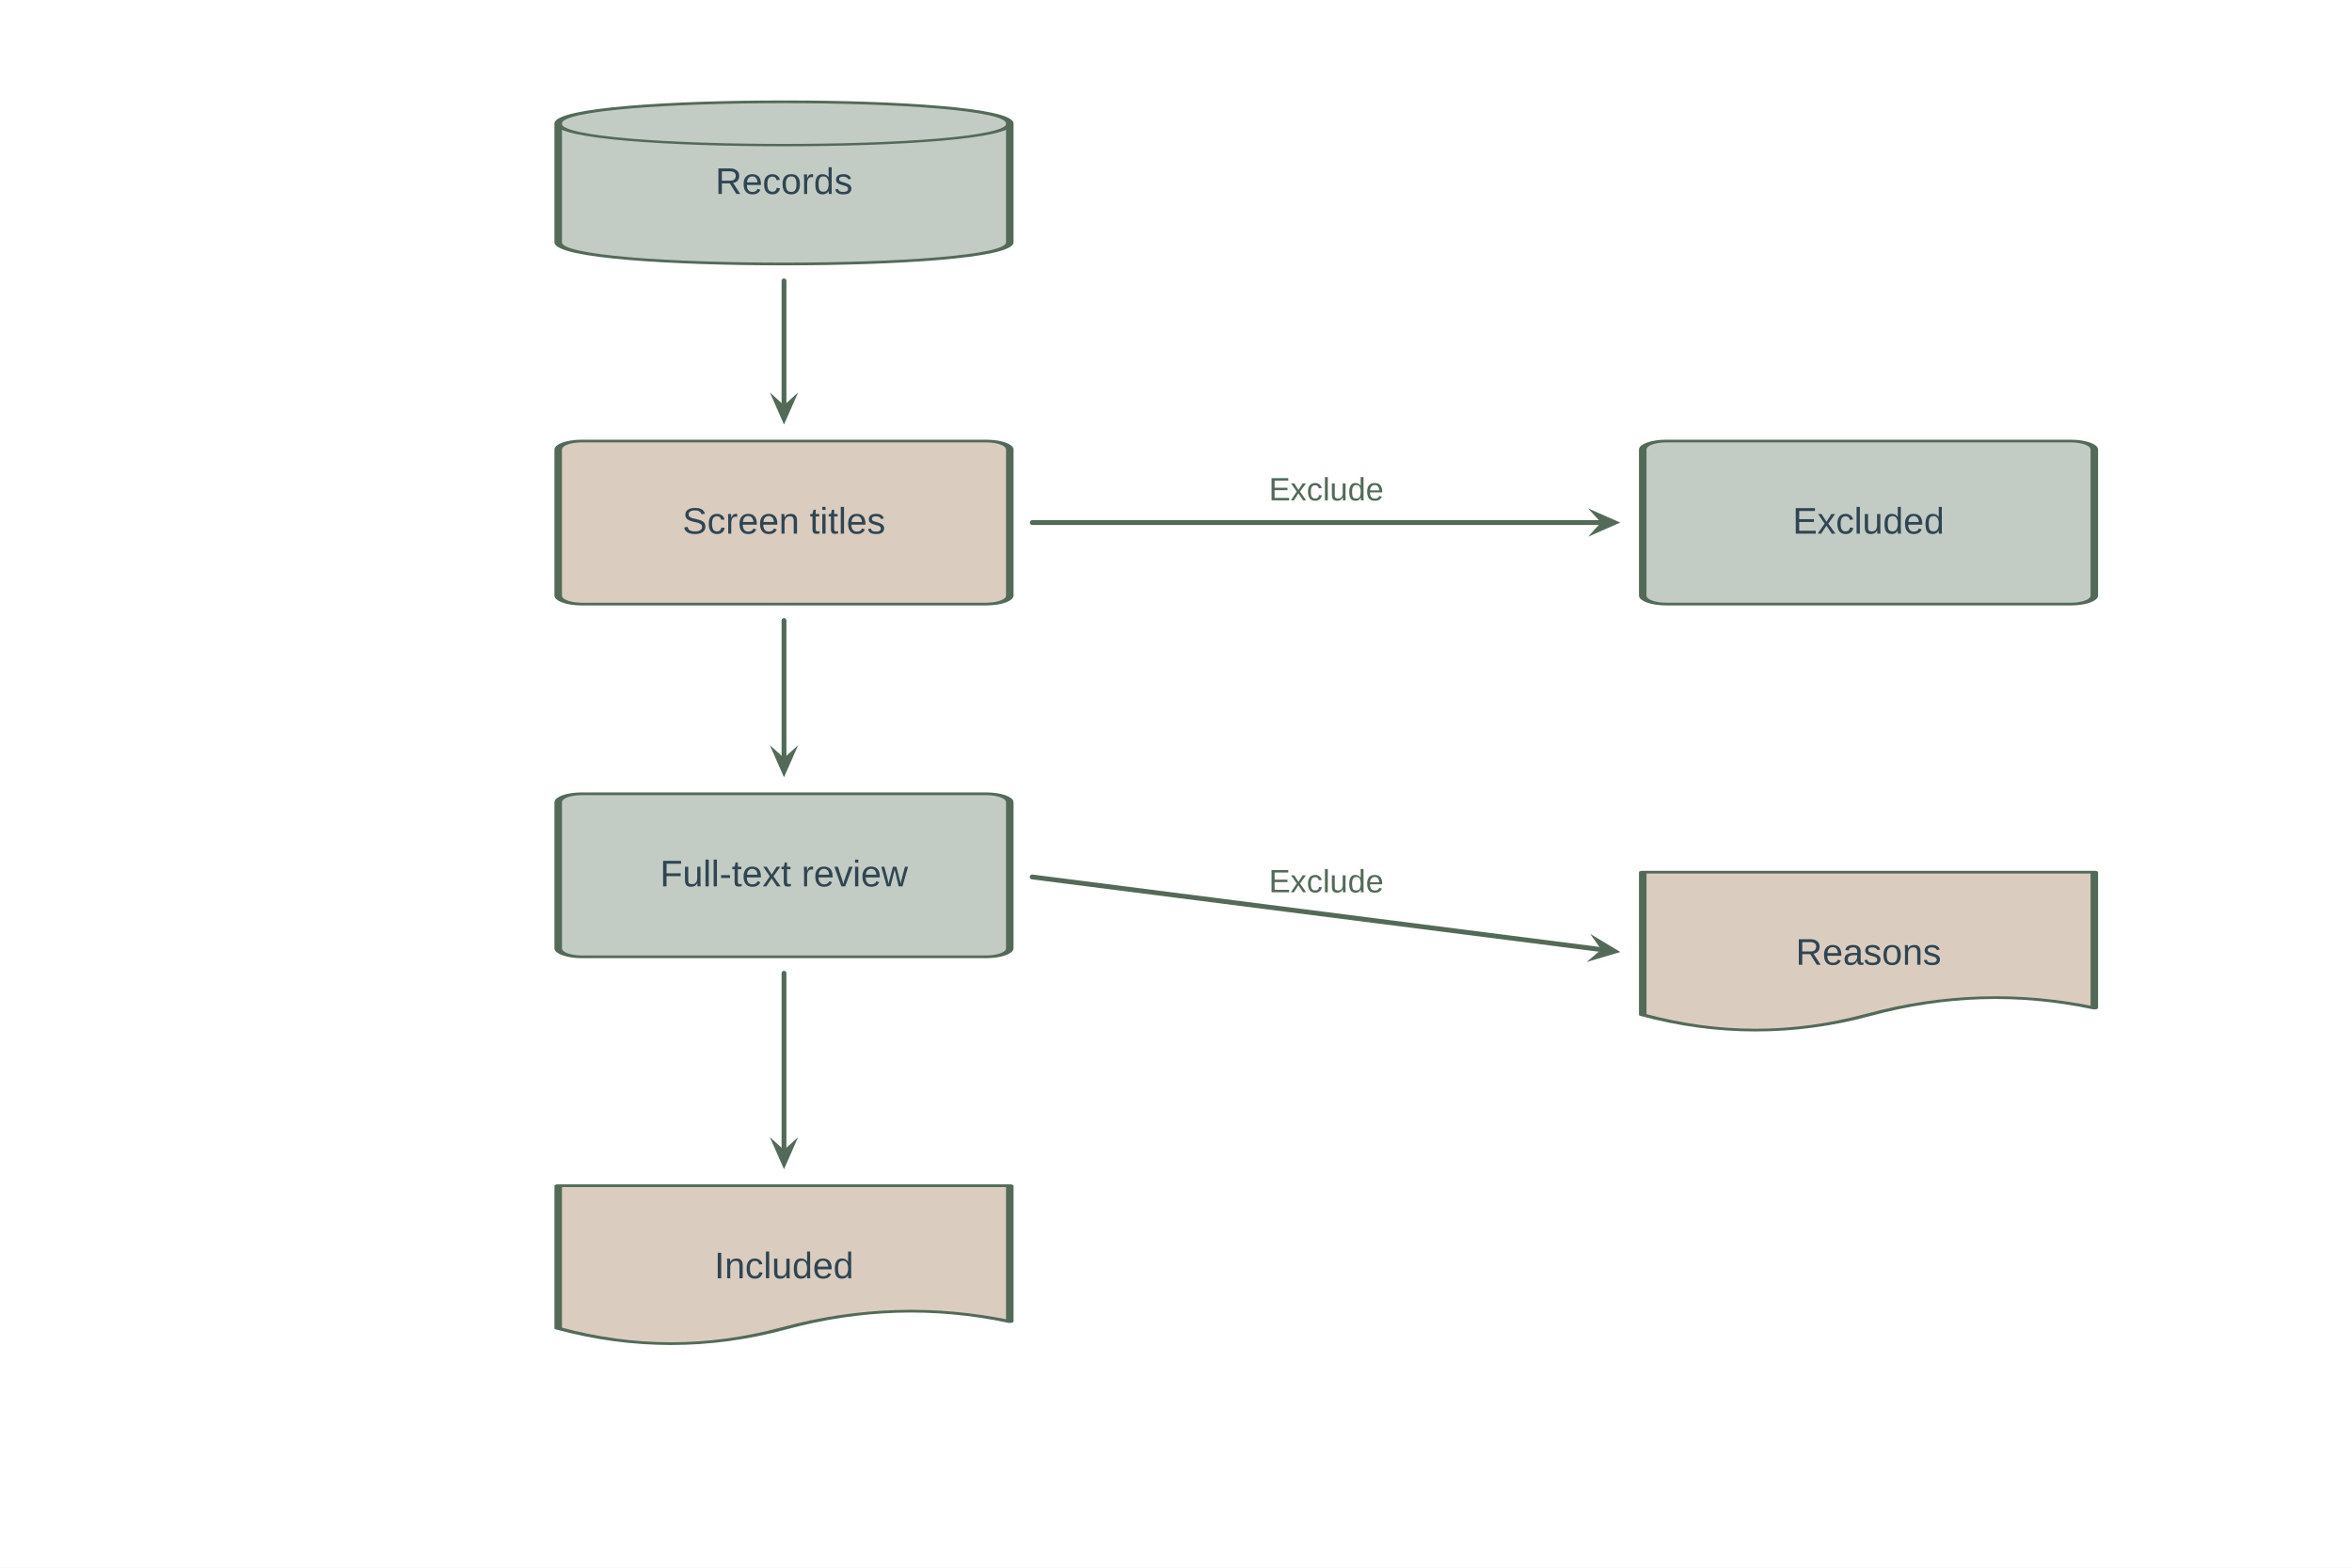
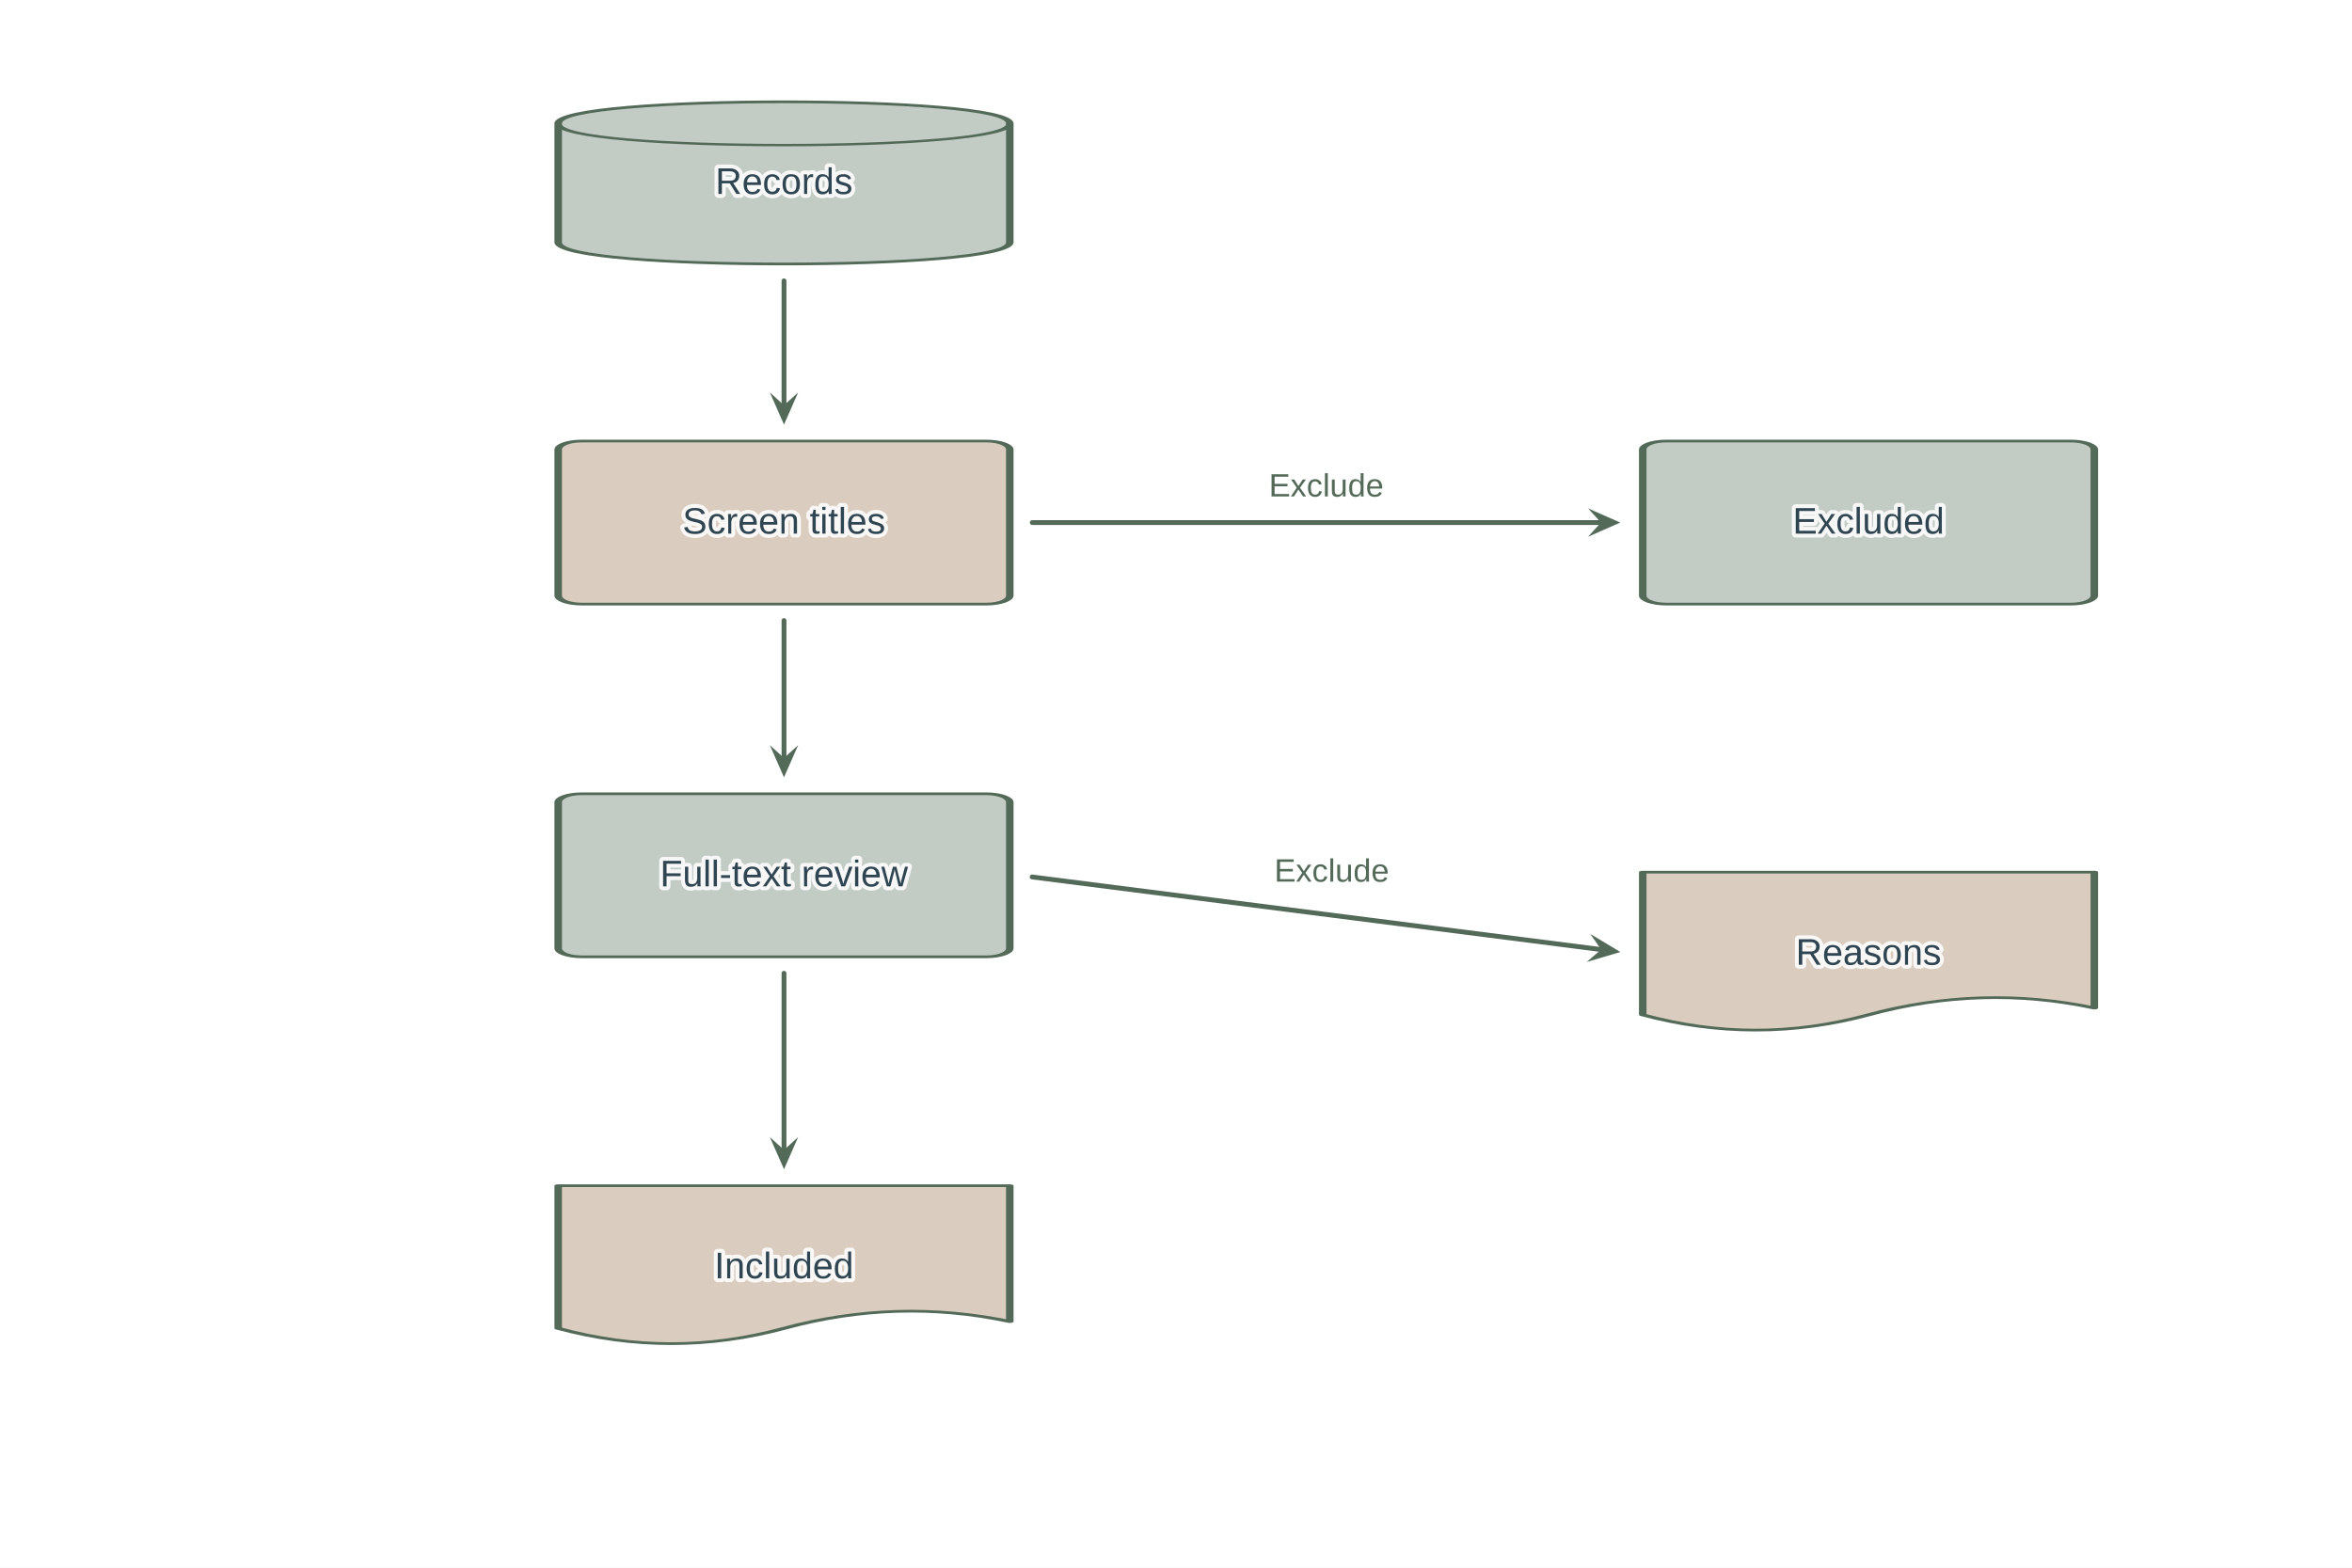
<svg xmlns="http://www.w3.org/2000/svg" width="180.0mm" height="120.0mm" viewBox="0 0 180.0 120.0" data-version="3" data-revision="1">
  <rect width="180.0" height="120.0" fill="#FFFFFF" />
  <g id="layer-compartments" />
  <g id="layer-context" />
  <g id="layer-relations">
    <g data-relation-id="flowlink0" data-relation-type="sequence" id="rel-flowlink0">
      <path fill="none" stroke="#536A58" stroke-width="0.37" stroke-linecap="round" stroke-linejoin="round" d="M 60 21.5 Q 60.0 26.261 60.0 31.022" data-line-body="true" data-indirect="false" />
      <path fill="#536A58" stroke="none" stroke-width="0.37" stroke-linecap="round" stroke-linejoin="round" data-endpoint="step-arrow" d="M 60.0 32.5 L 58.916 30.037 L 60.0 31.022 L 61.084 30.037 Z" />
    </g>
    <g data-relation-id="flowlink1" data-relation-type="sequence" id="rel-flowlink1">
      <path fill="none" stroke="#536A58" stroke-width="0.37" stroke-linecap="round" stroke-linejoin="round" d="M 60.0 47.5 Q 60.0 52.761 60.0 58.022" data-line-body="true" data-indirect="false" />
      <path fill="#536A58" stroke="none" stroke-width="0.37" stroke-linecap="round" stroke-linejoin="round" data-endpoint="step-arrow" d="M 60.0 59.5 L 58.916 57.037 L 60.0 58.022 L 61.084 57.037 Z" />
    </g>
    <g data-relation-id="flowlink2" data-relation-type="sequence" id="rel-flowlink2">
      <path fill="none" stroke="#536A58" stroke-width="0.37" stroke-linecap="round" stroke-linejoin="round" d="M 60 74.5 Q 60 81.261 60.0 88.022" data-line-body="true" data-indirect="false" />
      <path fill="#536A58" stroke="none" stroke-width="0.37" stroke-linecap="round" stroke-linejoin="round" data-endpoint="step-arrow" d="M 60.0 89.5 L 58.916 87.037 L 60.0 88.022 L 61.084 87.037 Z" />
    </g>
    <g data-relation-id="flowlink3" data-relation-type="sequence" id="rel-flowlink3">
      <path fill="none" stroke="#536A58" stroke-width="0.37" stroke-linecap="round" stroke-linejoin="round" d="M 79 40 Q 100.761 40.0 122.522 40" data-line-body="true" data-indirect="false" />
      <path fill="#536A58" stroke="none" stroke-width="0.37" stroke-linecap="round" stroke-linejoin="round" data-endpoint="step-arrow" d="M 124 40.0 L 121.537 41.084 L 122.522 40 L 121.537 38.916 Z" />
-       <rect x="96.508" y="36.3" width="9.984" height="2.7" rx=".3" fill="#FFFFFF" />
-       <text x="101.5" y="38.3" font-size="2.469" font-family="Arial,Microsoft YaHei,sans-serif" fill="#536A58" text-anchor="middle" font-weight="400">Exclude</text>
+       <rect x="96.508" y="36.006" width="9.984" height="2.7" rx=".3" fill="#FFFFFF" />
+       <text x="101.5" y="38.006" font-size="2.469" font-family="Arial,Microsoft YaHei,sans-serif" fill="#536A58" text-anchor="middle" font-weight="400">Exclude</text>
    </g>
    <g data-relation-id="flowlink4" data-relation-type="sequence" id="rel-flowlink4">
      <path fill="none" stroke="#536A58" stroke-width="0.37" stroke-linecap="round" stroke-linejoin="round" d="M 78.992 67.127 Q 100.767 69.906 122.542 72.686" data-line-body="true" data-indirect="false" />
      <path fill="#536A58" stroke="none" stroke-width="0.37" stroke-linecap="round" stroke-linejoin="round" data-endpoint="step-arrow" d="M 124.008 72.873 L 121.427 73.637 L 122.542 72.686 L 121.702 71.486 Z" />
-       <rect x="96.508" y="66.3" width="9.984" height="2.7" rx=".3" fill="#FFFFFF" />
-       <text x="101.5" y="68.3" font-size="2.469" font-family="Arial,Microsoft YaHei,sans-serif" fill="#536A58" text-anchor="middle" font-weight="400">Exclude</text>
+       <rect x="96.924" y="65.486" width="9.984" height="2.7" rx=".3" fill="#FFFFFF" />
+       <text x="101.915" y="67.486" font-size="2.469" font-family="Arial,Microsoft YaHei,sans-serif" fill="#536A58" text-anchor="middle" font-weight="400">Exclude</text>
    </g>
  </g>
  <g id="layer-objects">
    <g data-object-id="step0" data-type="process" id="obj-step0">
      <g data-glyph="step0" transform="rotate(0.0 60.0 14.0)">
        <g transform="translate(42.0 7.5) scale(0.36 0.13)">
          <path d="M 2 15 C 2 -2 98 -2 98 15 V 85 C 98 102 2 102 2 85 Z" fill="#c3cbc5" stroke="#536A58" stroke-width="1.600" stroke-linecap="round" stroke-linejoin="round" />
          <path d="M 2 15 C 2 32 98 32 98 15" fill="none" stroke="#536A58" stroke-width="1.400" stroke-linecap="round" stroke-linejoin="round" />
        </g>
      </g>
-       <text x="60" y="14.847" font-size="2.822" font-family="Arial,Microsoft YaHei,sans-serif" fill="#2F4552" text-anchor="middle" font-weight="400" data-label-for="step0">Records</text>
+       <text x="60" y="14.847" font-size="2.822" font-family="Arial,Microsoft YaHei,sans-serif" fill="#2F4552" text-anchor="middle" font-weight="400" data-label-for="step0" stroke="#FFFFFF" stroke-width="0.6" stroke-linejoin="round" stroke-opacity="0.85" paint-order="stroke">Records</text>
    </g>
    <g data-object-id="step1" data-type="process" id="obj-step1">
      <g data-glyph="step1" transform="rotate(0.0 60.0 40.0)">
        <g transform="translate(42.0 33.5) scale(0.36 0.13)">
          <rect x="2.00" y="2.00" width="96.00" height="96.00" rx="5.00" fill="#dacdc0" stroke="#536A58" stroke-width="1.600" />
        </g>
      </g>
-       <text x="60" y="40.847" font-size="2.822" font-family="Arial,Microsoft YaHei,sans-serif" fill="#2F4552" text-anchor="middle" font-weight="400" data-label-for="step1">Screen titles</text>
+       <text x="60" y="40.847" font-size="2.822" font-family="Arial,Microsoft YaHei,sans-serif" fill="#2F4552" text-anchor="middle" font-weight="400" data-label-for="step1" stroke="#FFFFFF" stroke-width="0.6" stroke-linejoin="round" stroke-opacity="0.85" paint-order="stroke">Screen titles</text>
    </g>
    <g data-object-id="step2" data-type="process" id="obj-step2">
      <g data-glyph="step2" transform="rotate(0.0 60.0 67.0)">
        <g transform="translate(42.0 60.5) scale(0.36 0.13)">
          <rect x="2.00" y="2.00" width="96.00" height="96.00" rx="5.00" fill="#c3cbc5" stroke="#536A58" stroke-width="1.600" />
        </g>
      </g>
-       <text x="60" y="67.847" font-size="2.822" font-family="Arial,Microsoft YaHei,sans-serif" fill="#2F4552" text-anchor="middle" font-weight="400" data-label-for="step2">Full-text review</text>
+       <text x="60" y="67.847" font-size="2.822" font-family="Arial,Microsoft YaHei,sans-serif" fill="#2F4552" text-anchor="middle" font-weight="400" data-label-for="step2" stroke="#FFFFFF" stroke-width="0.6" stroke-linejoin="round" stroke-opacity="0.85" paint-order="stroke">Full-text review</text>
    </g>
    <g data-object-id="step3" data-type="process" id="obj-step3">
      <g data-glyph="step3" transform="rotate(0.0 60.0 97.0)">
        <g transform="translate(42.0 90.5) scale(0.36 0.13)">
          <path d="M 2 2 H 98 V 82 Q 74 68 50 86 T 2 86 Z" fill="#dacdc0" stroke="#536A58" stroke-width="1.600" stroke-linecap="round" stroke-linejoin="round" />
        </g>
      </g>
-       <text x="60" y="97.847" font-size="2.822" font-family="Arial,Microsoft YaHei,sans-serif" fill="#2F4552" text-anchor="middle" font-weight="400" data-label-for="step3">Included</text>
+       <text x="60" y="97.847" font-size="2.822" font-family="Arial,Microsoft YaHei,sans-serif" fill="#2F4552" text-anchor="middle" font-weight="400" data-label-for="step3" stroke="#FFFFFF" stroke-width="0.6" stroke-linejoin="round" stroke-opacity="0.85" paint-order="stroke">Included</text>
    </g>
    <g data-object-id="step4" data-type="process" id="obj-step4">
      <g data-glyph="step4" transform="rotate(0.0 143.0 40.0)">
        <g transform="translate(125.0 33.5) scale(0.36 0.13)">
          <rect x="2.00" y="2.00" width="96.00" height="96.00" rx="5.00" fill="#c3cbc5" stroke="#536A58" stroke-width="1.600" />
        </g>
      </g>
-       <text x="143" y="40.847" font-size="2.822" font-family="Arial,Microsoft YaHei,sans-serif" fill="#2F4552" text-anchor="middle" font-weight="400" data-label-for="step4">Excluded</text>
+       <text x="143" y="40.847" font-size="2.822" font-family="Arial,Microsoft YaHei,sans-serif" fill="#2F4552" text-anchor="middle" font-weight="400" data-label-for="step4" stroke="#FFFFFF" stroke-width="0.6" stroke-linejoin="round" stroke-opacity="0.85" paint-order="stroke">Excluded</text>
    </g>
    <g data-object-id="step5" data-type="process" id="obj-step5">
      <g data-glyph="step5" transform="rotate(0.0 143.0 73.0)">
        <g transform="translate(125.0 66.5) scale(0.36 0.13)">
          <path d="M 2 2 H 98 V 82 Q 74 68 50 86 T 2 86 Z" fill="#dacdc0" stroke="#536A58" stroke-width="1.600" stroke-linecap="round" stroke-linejoin="round" />
        </g>
      </g>
-       <text x="143" y="73.847" font-size="2.822" font-family="Arial,Microsoft YaHei,sans-serif" fill="#2F4552" text-anchor="middle" font-weight="400" data-label-for="step5">Reasons</text>
+       <text x="143" y="73.847" font-size="2.822" font-family="Arial,Microsoft YaHei,sans-serif" fill="#2F4552" text-anchor="middle" font-weight="400" data-label-for="step5" stroke="#FFFFFF" stroke-width="0.6" stroke-linejoin="round" stroke-opacity="0.85" paint-order="stroke">Reasons</text>
    </g>
  </g>
  <g id="layer-callouts" />
</svg>
